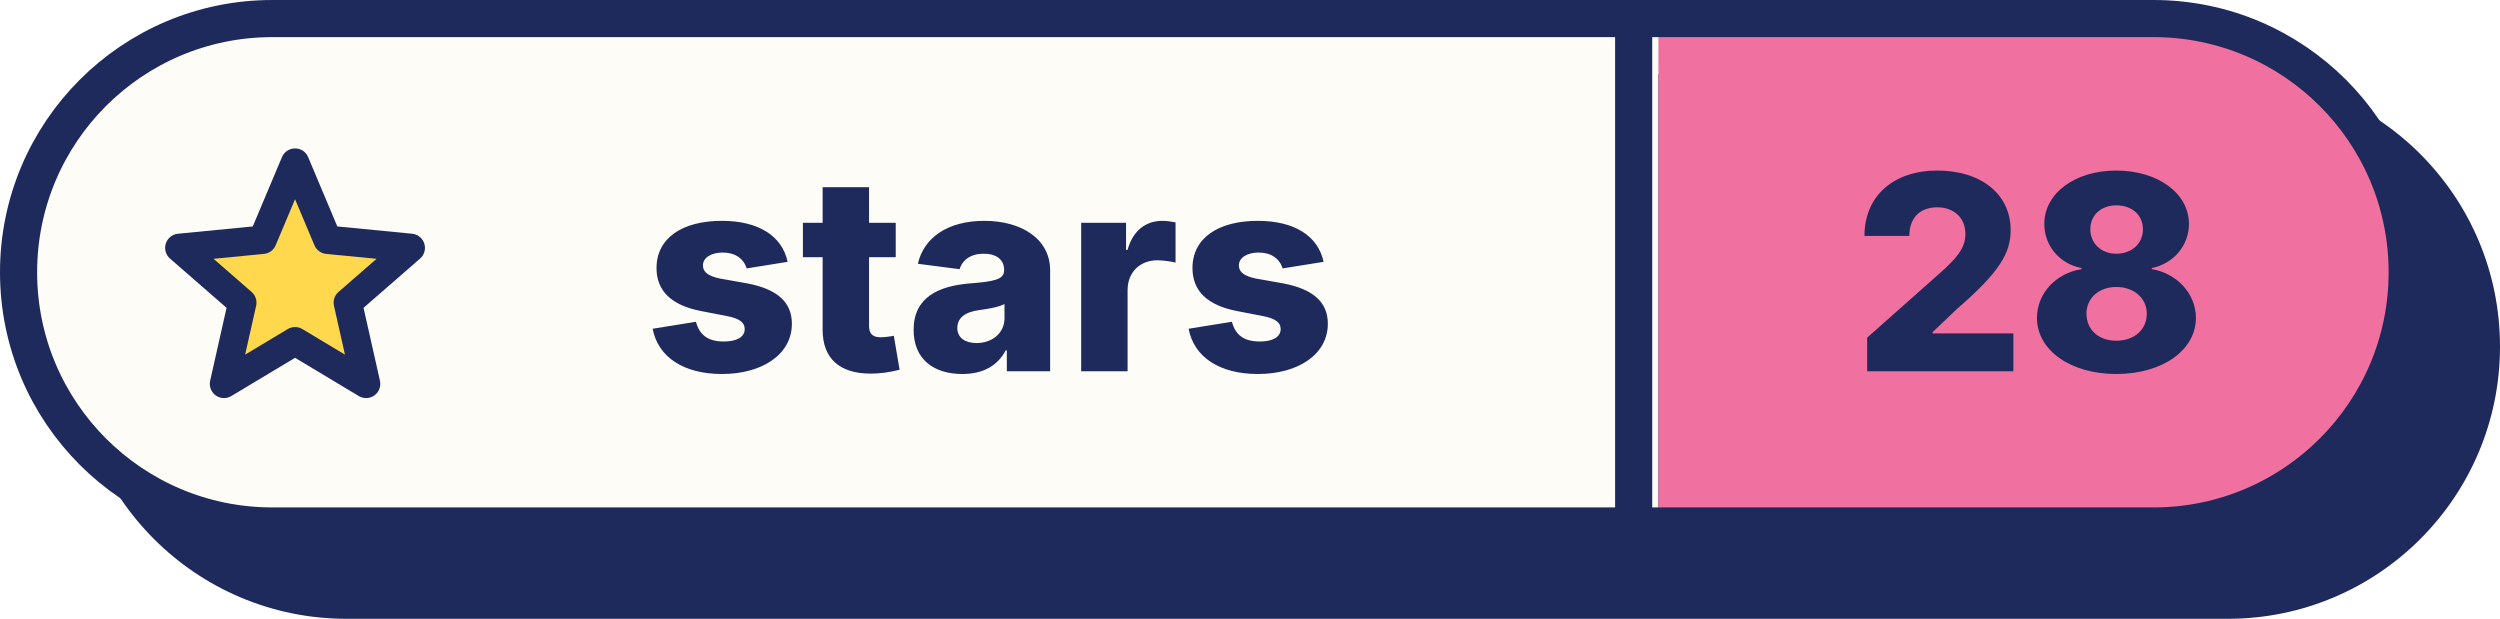
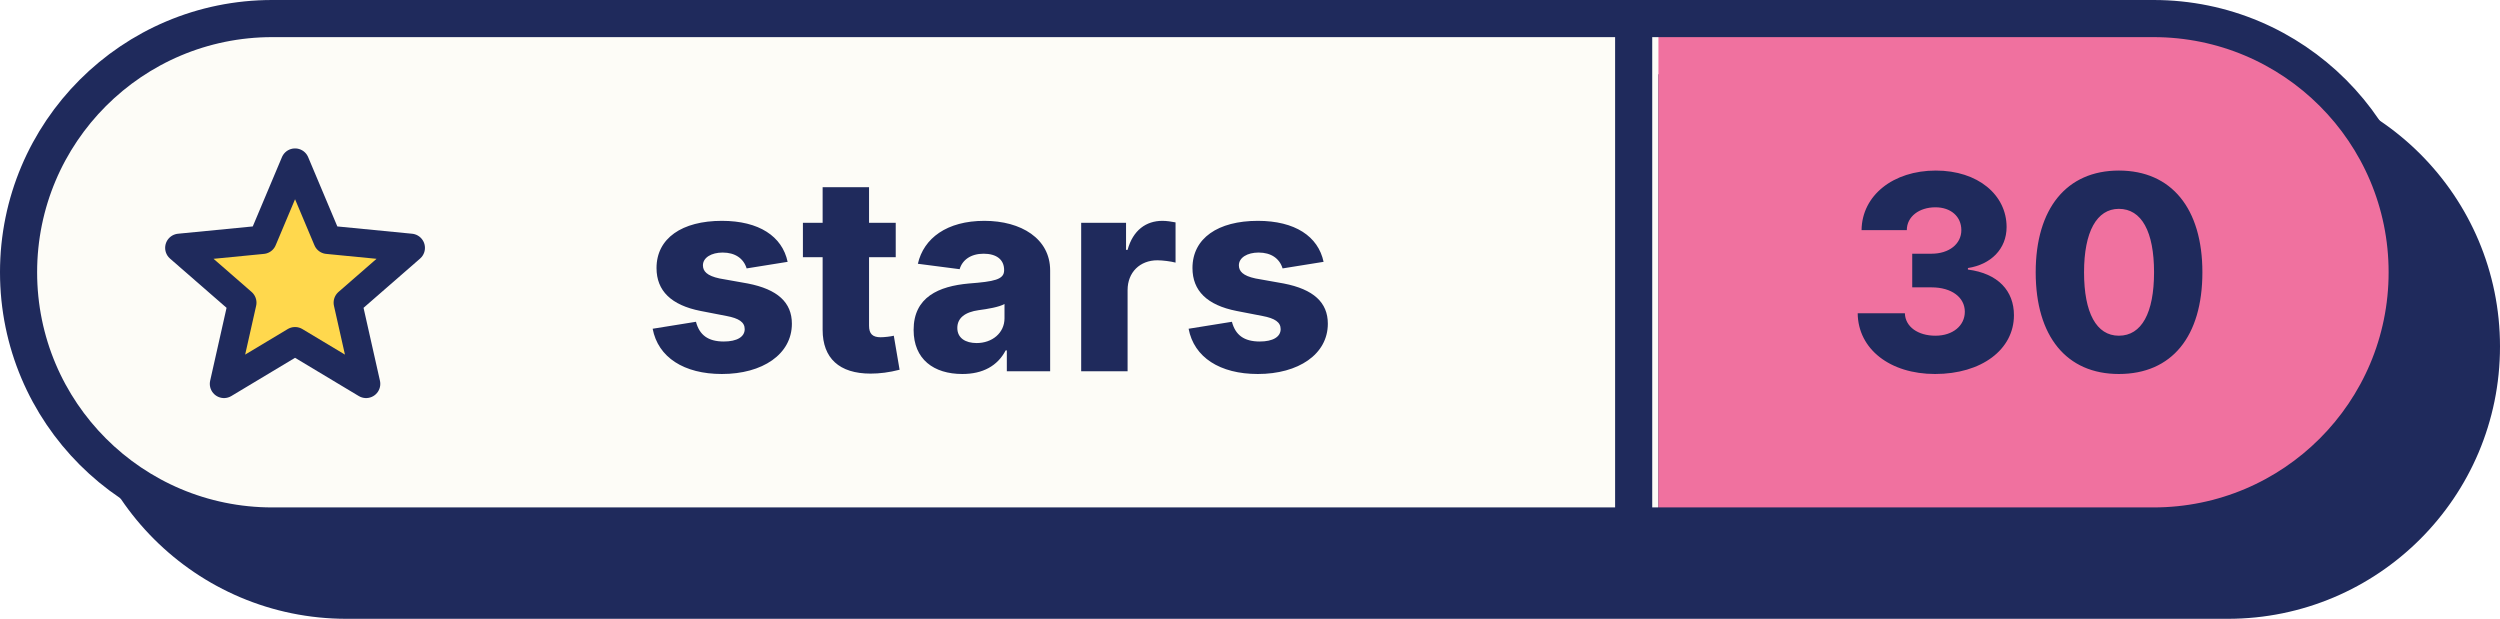
- <svg xmlns="http://www.w3.org/2000/svg" width="101" height="25" viewBox="0 0 101 25" role="img" aria-label="GitHub stars: 28">
+ <svg xmlns="http://www.w3.org/2000/svg" width="101" height="25" viewBox="0 0 101 25" role="img" aria-label="GitHub stars: 30">
  <defs>
    <clipPath id="c">
      <rect x="1" y="1" width="96" height="20" rx="10" />
    </clipPath>
  </defs>
  <rect x="3" y="3" width="98" height="22" rx="11" fill="#1f2a5c" />
  <g clip-path="url(#c)" transform="translate(0 0)">
    <rect x="1" y="1" width="66" height="20" fill="#fdfcf7" />
    <rect x="67" y="1" width="32" height="20" fill="#f0719f" />
    <line x1="66" y1="0" x2="66" y2="22" stroke="#1f2a5c" stroke-width="1.5" />
  </g>
  <rect x="0.75" y="0.75" width="96.5" height="20.5" rx="10.25" fill="none" stroke="#1f2a5c" stroke-width="1.5" />
  <path transform="translate(7 6.16) scale(0.82)" d="M6 .5l1.6 3.8 4.1.4-3.1 2.7.9 4-3.5-2.1-3.5 2.1.9-4L.3 4.7l4.1-.4z" fill="#ffd84d" stroke="#1f2a5c" stroke-width="1.4" stroke-linejoin="round" />
  <text x="40" y="15" text-anchor="middle" font-family="Nunito, system-ui, -apple-system, 'Segoe UI', sans-serif" font-size="11" font-weight="800" fill="#1f2a5c">stars</text>
-   <text x="82" y="15" text-anchor="middle" font-family="Nunito, system-ui, -apple-system, 'Segoe UI', sans-serif" font-size="11" font-weight="800" fill="#1f2a5c">28</text>
+   <text x="82" y="15" text-anchor="middle" font-family="Nunito, system-ui, -apple-system, 'Segoe UI', sans-serif" font-size="11" font-weight="800" fill="#1f2a5c">30</text>
</svg>
